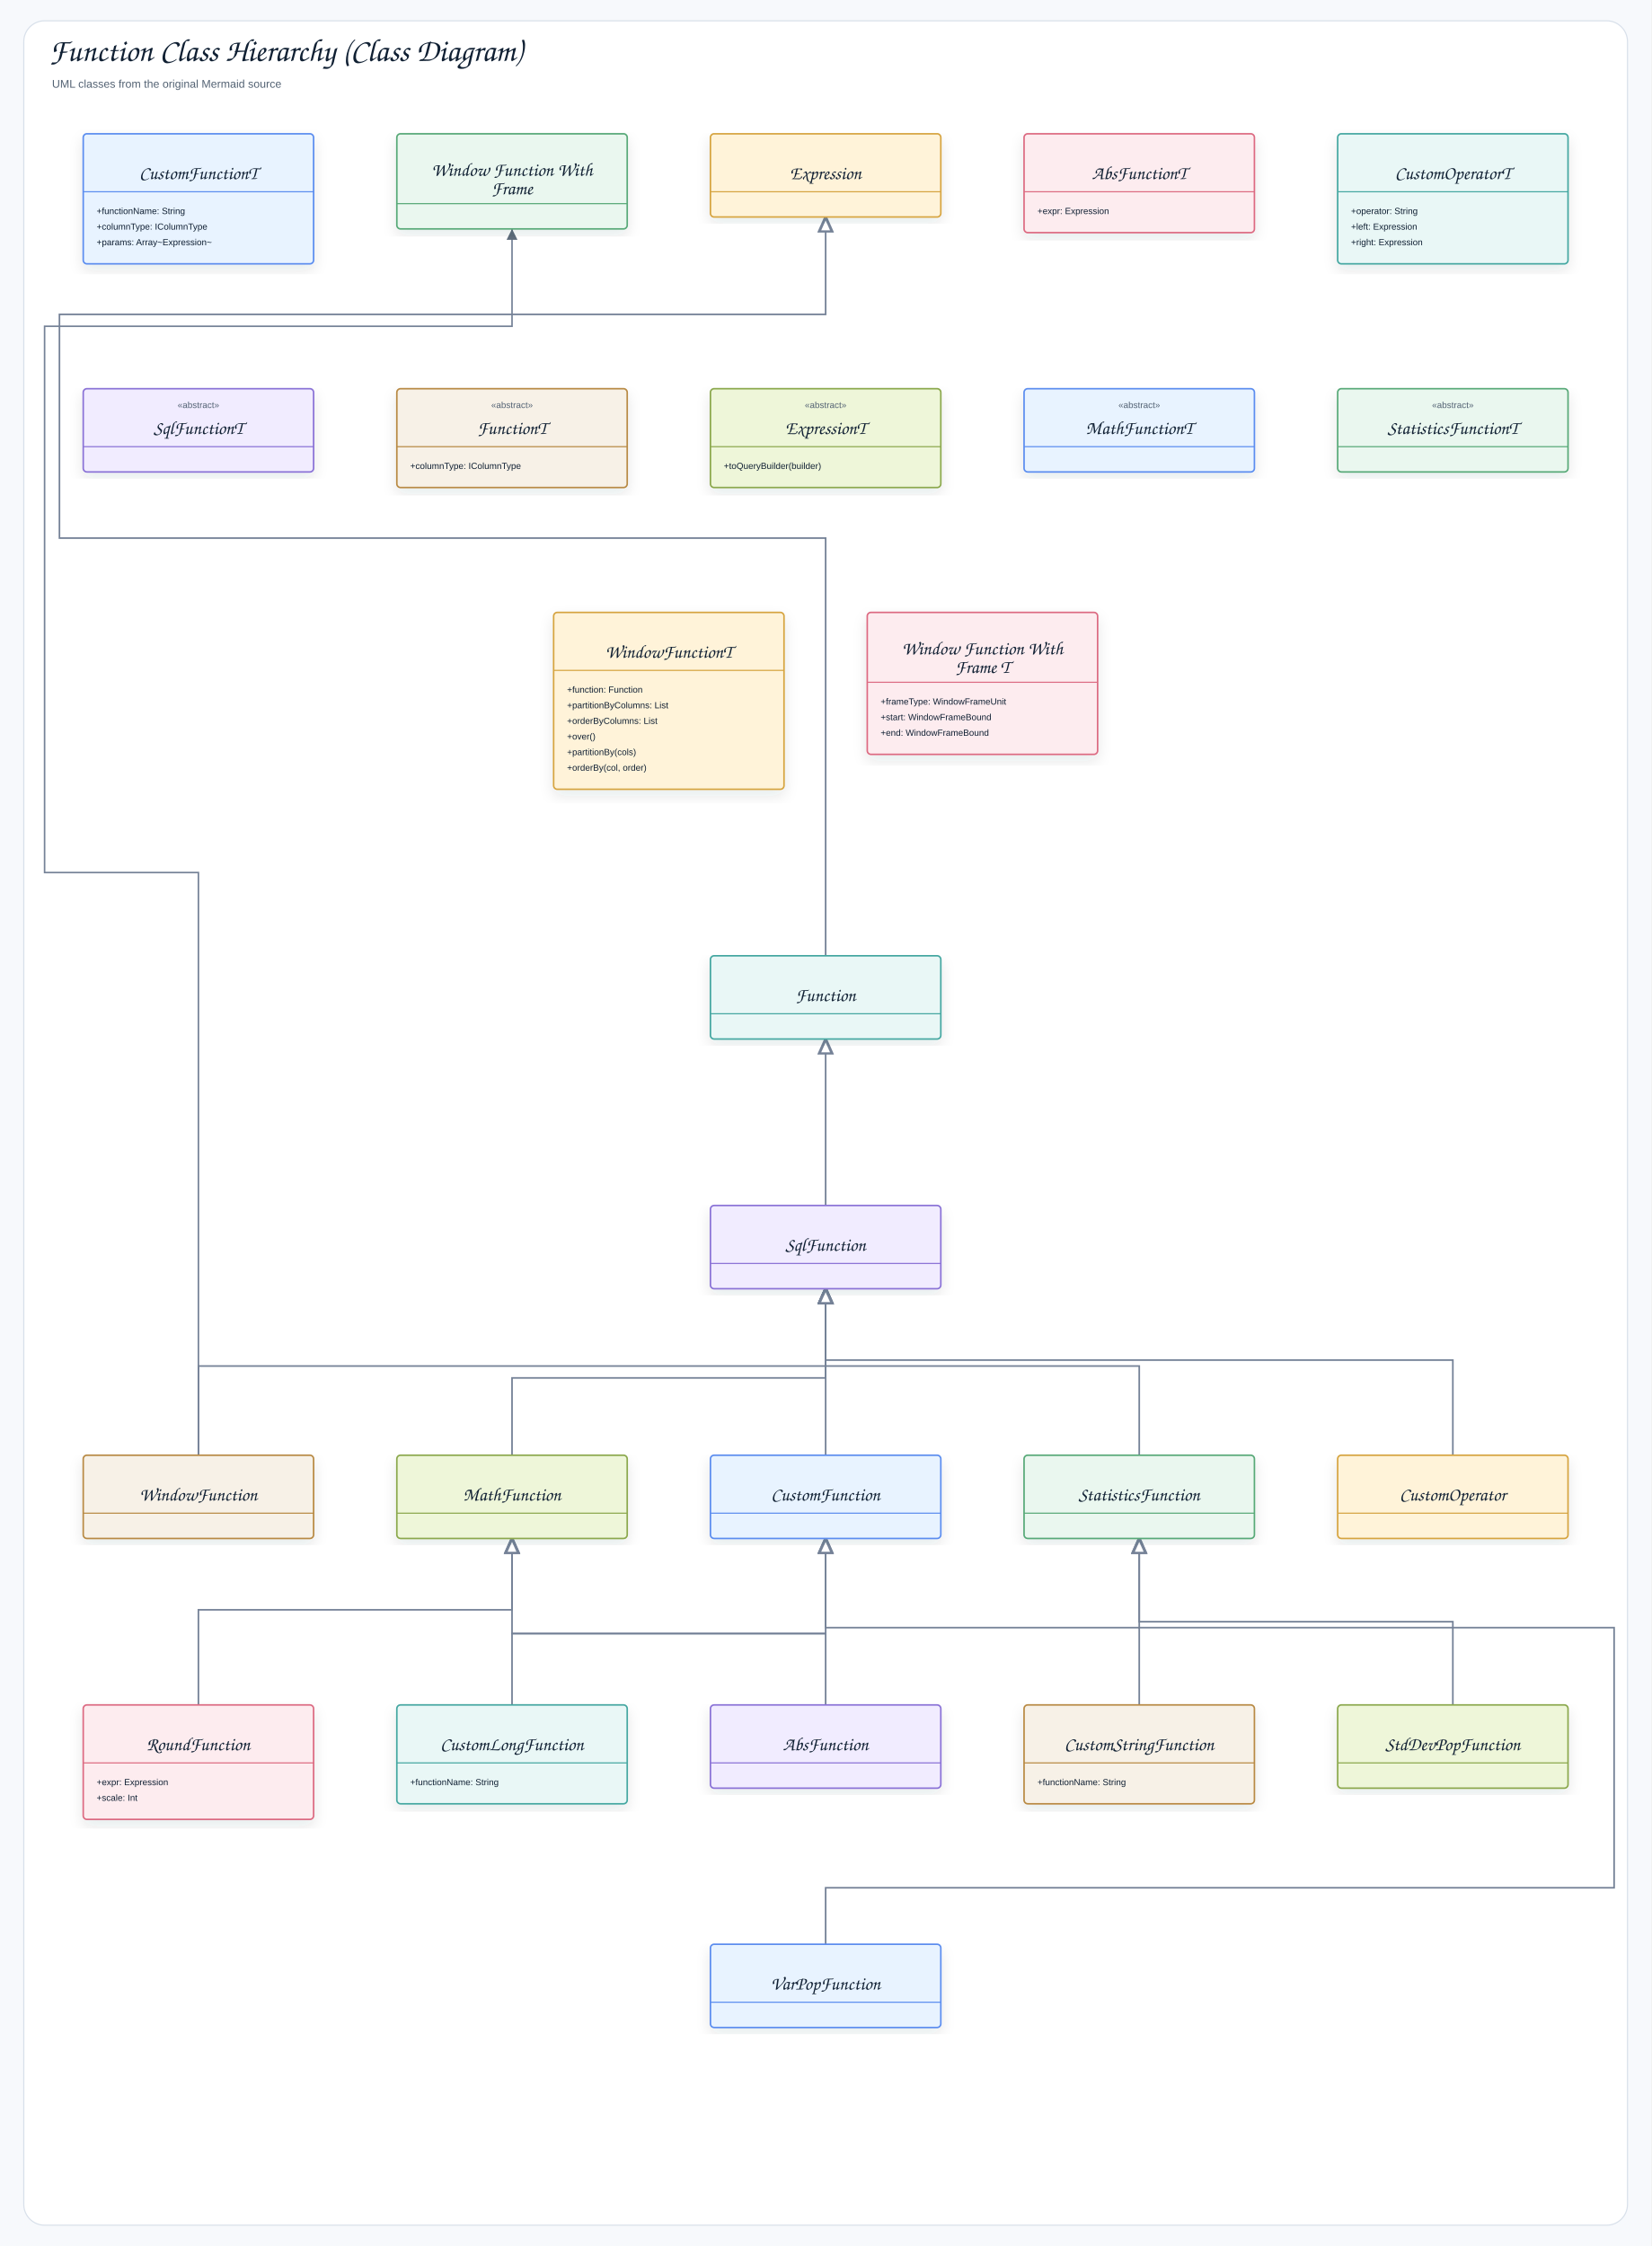
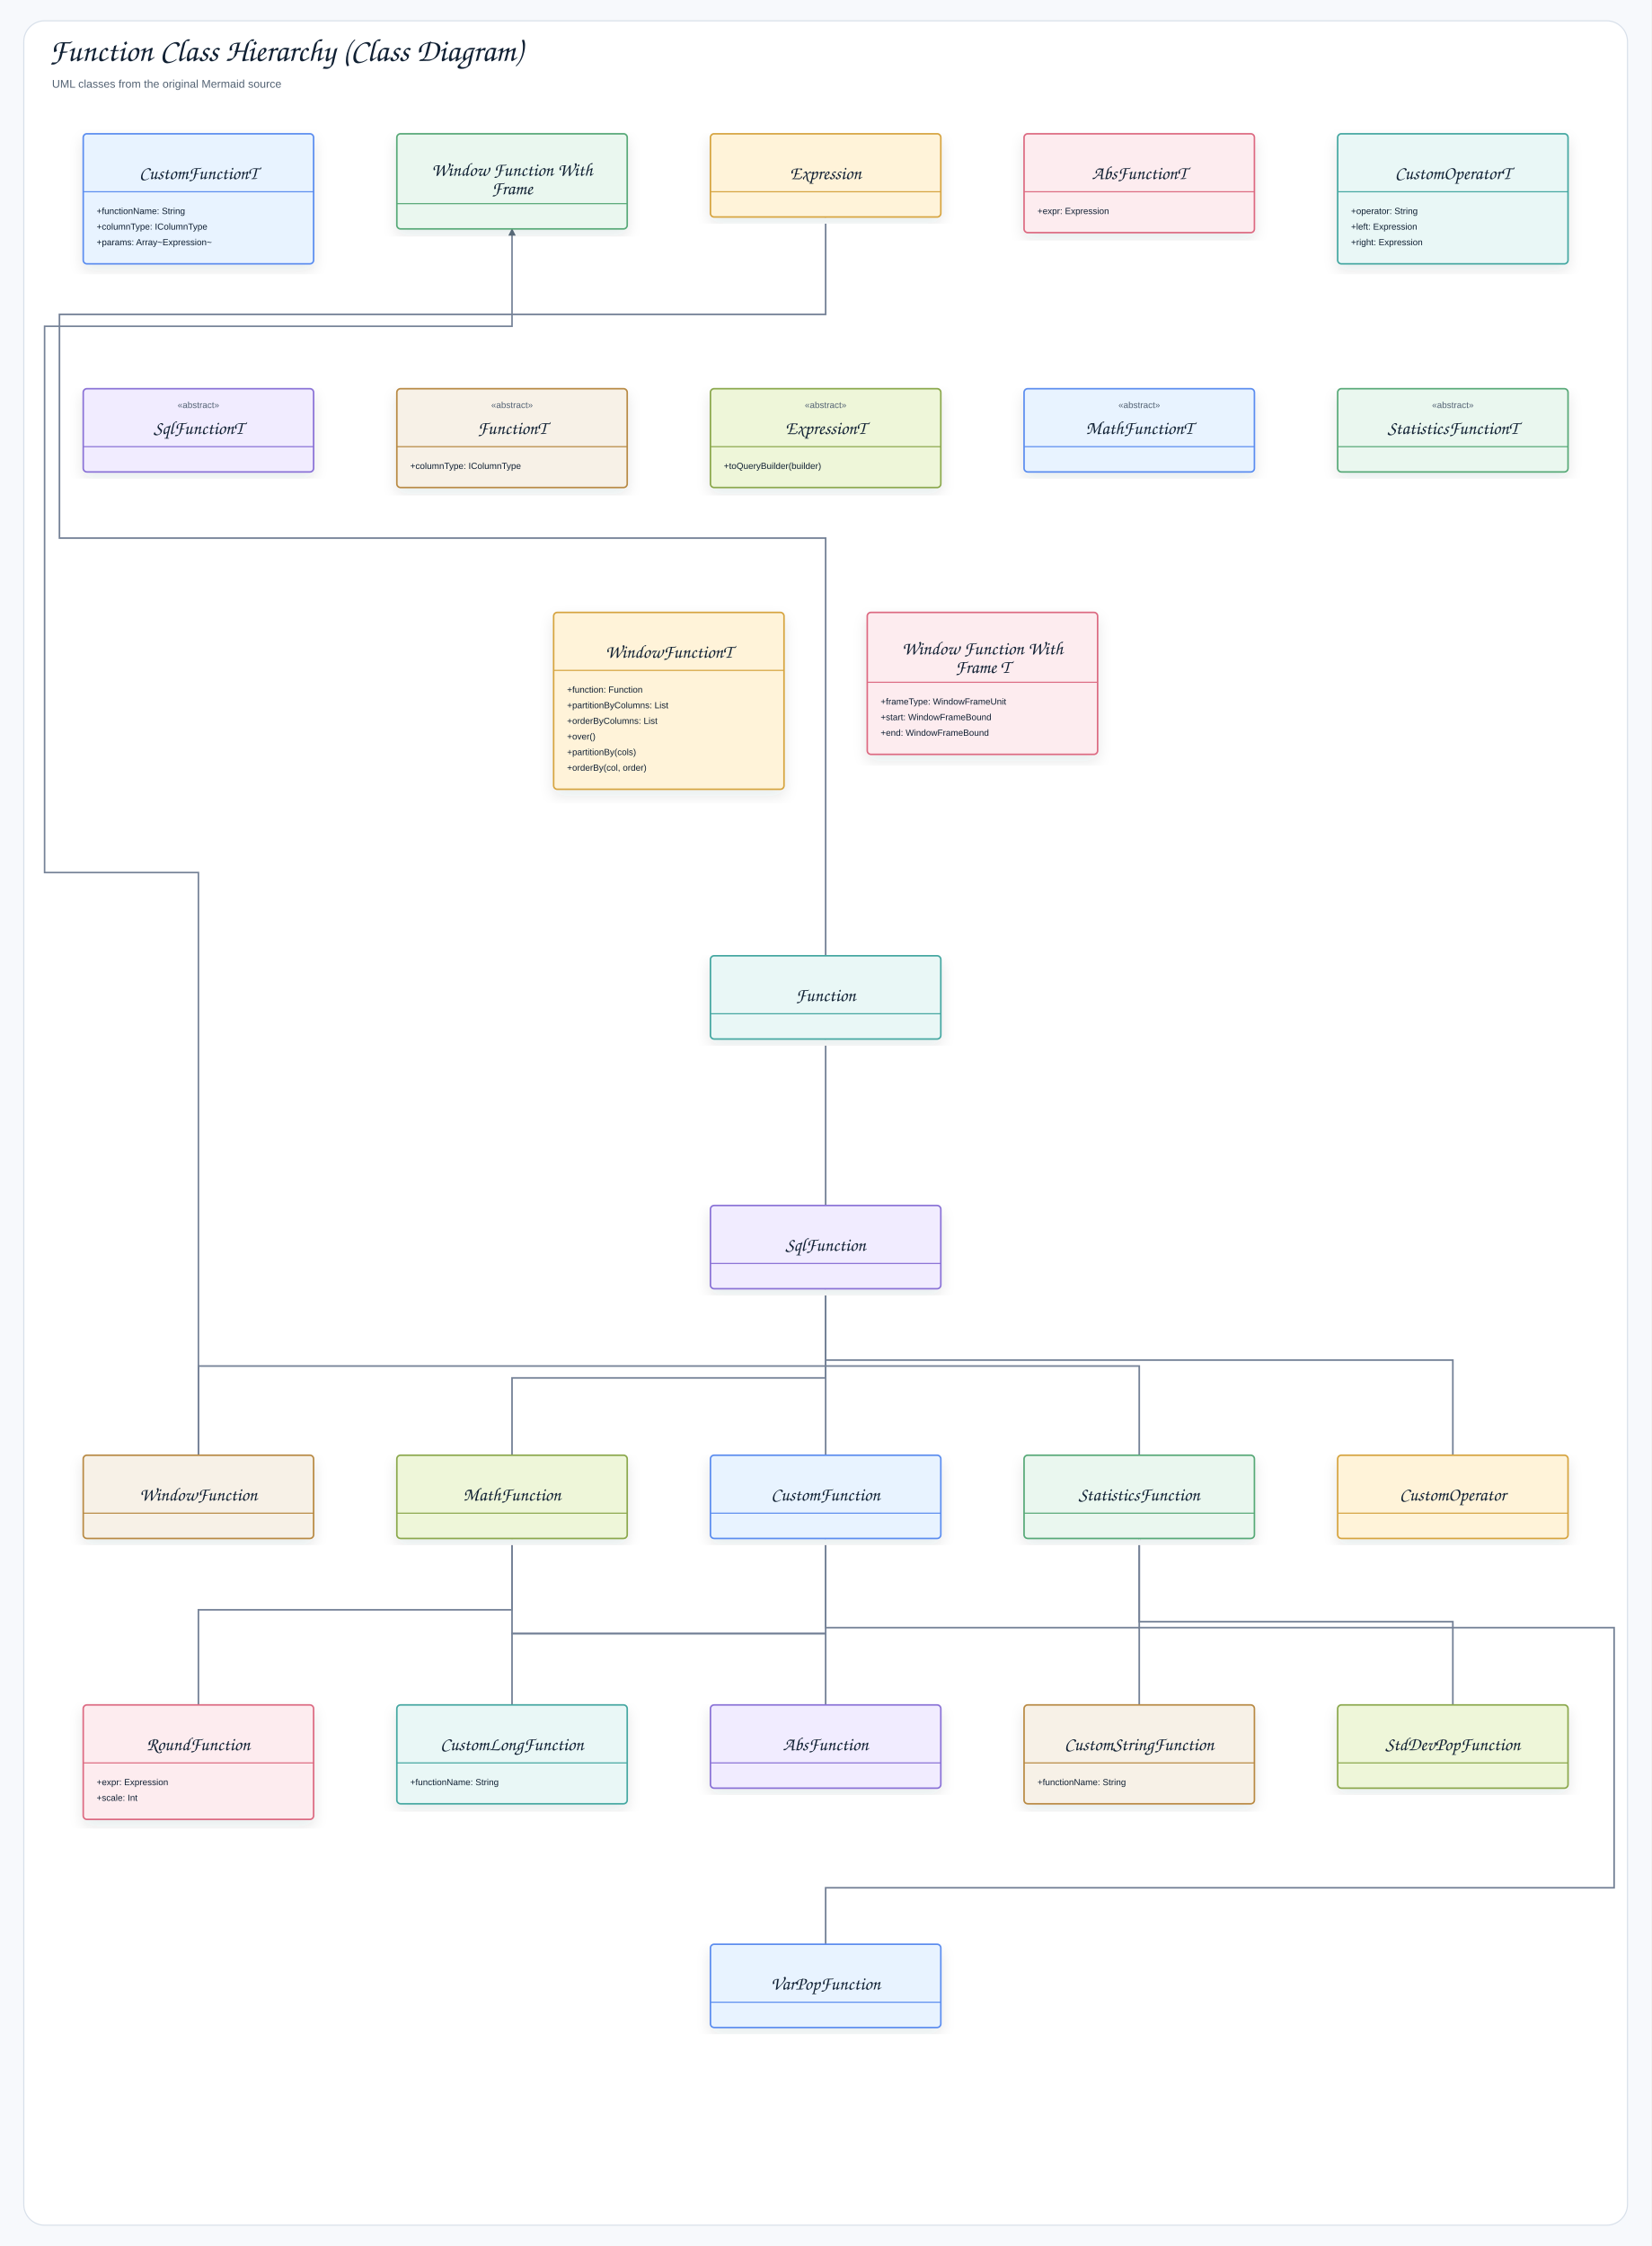
<svg xmlns="http://www.w3.org/2000/svg" width="2222" height="3022" viewBox="0 0 2222 3022" role="img" aria-label="Function Class Hierarchy (Class Diagram)">
  <defs>
    <filter id="shadow" x="-8%" y="-8%" width="116%" height="116%">
      <feDropShadow dx="0" dy="8" stdDeviation="9" flood-color="#1f2937" flood-opacity="0.10" />
    </filter>
-     <marker id="openArrow" markerWidth="9" markerHeight="9" refX="8" refY="4.5" orient="auto" markerUnits="strokeWidth">
-       <path d="M1,1 L8,4.5 L1,8 Z" fill="#5D6B7A" />
+     <marker id="openArrow" markerUnits="userSpaceOnUse" markerWidth="10" markerHeight="10" refX="9" refY="5" orient="auto">
+       <path d="M 0 0 L 10 5 L 0 10 Z" fill="#5D6B7A" />
    </marker>
-     <marker id="inherit" markerWidth="11" markerHeight="10" refX="9.5" refY="5" orient="auto" markerUnits="strokeWidth">
-       <path d="M 0.5 1 L 9.5 5 L 0.5 9 Z" fill="#ffffff" stroke="#758297" stroke-width="1.7" />
+     <marker id="inheritArrow" markerUnits="userSpaceOnUse" markerWidth="10" markerHeight="10" refX="9" refY="5" orient="auto">
+       <path d="M 0 0 L 10 5 L 0 10 Z" fill="#ffffff" />
    </marker>
    <style>
    .canvas{fill:#f7f9fc}.frame{fill:#fff;stroke:#d8e0ea;stroke-width:1.5}
    .title{font-family:"Architects Daughter","Comic Sans MS","Comic Sans",cursive;font-size:43px;font-weight:400;fill:#102033}
    .subtitle{font-family:"Comic Sans MS","Comic Sans","Comic Neue",Arial,sans-serif;font-size:15px;font-weight:400;fill:#536273}
    .label{font-family:"Architects Daughter","Comic Sans MS","Comic Sans",cursive;font-size:25px;font-weight:400;fill:#102033}
    .smallLabel{font-family:"Architects Daughter","Comic Sans MS","Comic Sans",cursive;font-size:21px;font-weight:400;fill:#102033}
    .mono{font-family:"Comic Sans MS","Comic Sans","Comic Neue",Arial,sans-serif;font-size:12px;font-weight:400;fill:#102033}
    .small{font-family:"Comic Sans MS","Comic Sans","Comic Neue",Arial,sans-serif;font-size:12px;font-weight:400;fill:#536273}
    .strong{font-family:"Comic Sans MS","Comic Sans","Comic Neue",Arial,sans-serif;font-size:13px;font-weight:400;fill:#102033}
    .card{stroke-width:2.1;filter:url(#shadow)}.compartment{stroke-width:1.5;fill:none}
    .line{stroke:#758297;stroke-width:2.1;fill:none;marker-end:url(#openArrow)}
    .plainLine{stroke:#758297;stroke-width:2.1;fill:none}
    .dashed{stroke:#758297;stroke-width:2.1;stroke-dasharray:7 6;fill:none;marker-end:url(#openArrow)}
-     .inheritLine{stroke:#758297;stroke-width:2.2;fill:none;marker-end:url(#inherit)}
-     .implLine{stroke:#758297;stroke-width:2.2;stroke-dasharray:8 7;fill:none;marker-end:url(#inherit)}
+     .inheritLine{stroke:#758297;stroke-width:2.2;fill:none;marker-end:url(#inheritArrow)}
+     .implLine{stroke:#758297;stroke-width:2.2;stroke-dasharray:8 7;fill:none;marker-end:url(#inheritArrow)}
  </style>
  </defs>
  <rect class="canvas" width="2222" height="3022" />
  <rect class="frame" x="32" y="28" width="2158" height="2966" rx="28" />
  <text class="title" x="66" y="82">Function Class Hierarchy (Class Diagram)</text>
  <text class="subtitle" x="70" y="118">UML classes from the original Mermaid source</text>
  <path class="inheritLine" d="M1111 2616 L1111 2540 L2172 2540 L2172 2190 L1533 2190 L1533 2070" />
  <path class="inheritLine" d="M1955 2294 L1955 2182 L1533 2182 L1533 2070" />
  <path class="inheritLine" d="M1533 1958 L1533 1838 L1111 1838 L1111 1734" />
  <path class="inheritLine" d="M267 2294 L267 2166 L689 2166 L689 2070" />
  <path class="inheritLine" d="M1111 2294 L1111 2198 L689 2198 L689 2070" />
  <path class="inheritLine" d="M689 1958 L689 1854 L1111 1854 L1111 1734" />
-   <path class="line" d="M267 1958 L267 1174 L60 1174 L60 439 L689 439 L689 308" />
+   <path class="line" d="M267 1958 L267 1174 L60 1174 L60 439 L689 439 L689 308" data-connector="line" />
  <path class="inheritLine" d="M267 1958 L267 1838 L1111 1838 L1111 1734" />
  <path class="inheritLine" d="M1955 1958 L1955 1830 L1111 1830 L1111 1734" />
  <path class="inheritLine" d="M689 2294 L689 2198 L1111 2198 L1111 2070" />
  <path class="inheritLine" d="M1533 2294 L1533 2190 L1111 2190 L1111 2070" />
  <path class="inheritLine" d="M1111 1958 L1111 1734" />
  <path class="inheritLine" d="M1111 1622 L1111 1398" />
  <path class="inheritLine" d="M1111 1286 L1111 724 L80 724 L80 423 L1111 423 L1111 292" />
  <g transform="translate(112,180)">
    <rect class="card" x="0" y="0" width="310" height="175" rx="5" fill="#E8F3FF" stroke="#5B8DEF" />
    <line class="compartment" x1="0" y1="78" x2="310" y2="78" stroke="#5B8DEF" />
    <text class="small" x="155" y="26" text-anchor="middle" />
    <text class="label" x="155" y="61" text-anchor="middle">CustomFunctionT</text>
    <text class="mono" x="18" y="108">+functionName: String</text>
    <text class="mono" x="18" y="129">+columnType: IColumnType</text>
    <text class="mono" x="18" y="150">+params: Array~Expression~</text>
  </g>
  <g transform="translate(534,180)">
    <rect class="card" x="0" y="0" width="310" height="128" rx="5" fill="#EAF7EF" stroke="#58A978" />
    <line class="compartment" x1="0" y1="94" x2="310" y2="94" stroke="#58A978" />
    <text class="small" x="155" y="26" text-anchor="middle" />
    <text class="label" x="155" y="56.5" text-anchor="middle">Window Function With</text>
    <text class="label" x="155" y="81.5" text-anchor="middle">Frame</text>
  </g>
  <g transform="translate(956,180)">
    <rect class="card" x="0" y="0" width="310" height="112" rx="5" fill="#FFF3D9" stroke="#D6A441" />
    <line class="compartment" x1="0" y1="78" x2="310" y2="78" stroke="#D6A441" />
    <text class="small" x="155" y="26" text-anchor="middle" />
    <text class="label" x="155" y="61" text-anchor="middle">Expression</text>
  </g>
  <g transform="translate(1378,180)">
    <rect class="card" x="0" y="0" width="310" height="133" rx="5" fill="#FDECEF" stroke="#DC6B82" />
    <line class="compartment" x1="0" y1="78" x2="310" y2="78" stroke="#DC6B82" />
    <text class="small" x="155" y="26" text-anchor="middle" />
    <text class="label" x="155" y="61" text-anchor="middle">AbsFunctionT</text>
    <text class="mono" x="18" y="108">+expr: Expression</text>
  </g>
  <g transform="translate(1800,180)">
    <rect class="card" x="0" y="0" width="310" height="175" rx="5" fill="#E9F7F6" stroke="#45A7A1" />
    <line class="compartment" x1="0" y1="78" x2="310" y2="78" stroke="#45A7A1" />
    <text class="small" x="155" y="26" text-anchor="middle" />
    <text class="label" x="155" y="61" text-anchor="middle">CustomOperatorT</text>
    <text class="mono" x="18" y="108">+operator: String</text>
    <text class="mono" x="18" y="129">+left: Expression</text>
    <text class="mono" x="18" y="150">+right: Expression</text>
  </g>
  <g transform="translate(112,523)">
    <rect class="card" x="0" y="0" width="310" height="112" rx="5" fill="#F1ECFF" stroke="#8A72D6" />
    <line class="compartment" x1="0" y1="78" x2="310" y2="78" stroke="#8A72D6" />
    <text class="small" x="155" y="26" text-anchor="middle">«abstract»</text>
    <text class="label" x="155" y="61" text-anchor="middle">SqlFunctionT</text>
  </g>
  <g transform="translate(534,523)">
    <rect class="card" x="0" y="0" width="310" height="133" rx="5" fill="#F7F1E7" stroke="#B88A44" />
    <line class="compartment" x1="0" y1="78" x2="310" y2="78" stroke="#B88A44" />
    <text class="small" x="155" y="26" text-anchor="middle">«abstract»</text>
    <text class="label" x="155" y="61" text-anchor="middle">FunctionT</text>
    <text class="mono" x="18" y="108">+columnType: IColumnType</text>
  </g>
  <g transform="translate(956,523)">
    <rect class="card" x="0" y="0" width="310" height="133" rx="5" fill="#EEF6D9" stroke="#8BA84D" />
    <line class="compartment" x1="0" y1="78" x2="310" y2="78" stroke="#8BA84D" />
    <text class="small" x="155" y="26" text-anchor="middle">«abstract»</text>
    <text class="label" x="155" y="61" text-anchor="middle">ExpressionT</text>
    <text class="mono" x="18" y="108">+toQueryBuilder(builder)</text>
  </g>
  <g transform="translate(1378,523)">
    <rect class="card" x="0" y="0" width="310" height="112" rx="5" fill="#E8F3FF" stroke="#5B8DEF" />
    <line class="compartment" x1="0" y1="78" x2="310" y2="78" stroke="#5B8DEF" />
    <text class="small" x="155" y="26" text-anchor="middle">«abstract»</text>
    <text class="label" x="155" y="61" text-anchor="middle">MathFunctionT</text>
  </g>
  <g transform="translate(1800,523)">
    <rect class="card" x="0" y="0" width="310" height="112" rx="5" fill="#EAF7EF" stroke="#58A978" />
    <line class="compartment" x1="0" y1="78" x2="310" y2="78" stroke="#58A978" />
    <text class="small" x="155" y="26" text-anchor="middle">«abstract»</text>
    <text class="label" x="155" y="61" text-anchor="middle">StatisticsFunctionT</text>
  </g>
  <g transform="translate(745,824)">
    <rect class="card" x="0" y="0" width="310" height="238" rx="5" fill="#FFF3D9" stroke="#D6A441" />
    <line class="compartment" x1="0" y1="78" x2="310" y2="78" stroke="#D6A441" />
    <text class="small" x="155" y="26" text-anchor="middle" />
    <text class="label" x="155" y="61" text-anchor="middle">WindowFunctionT</text>
    <text class="mono" x="18" y="108">+function: Function</text>
    <text class="mono" x="18" y="129">+partitionByColumns: List</text>
    <text class="mono" x="18" y="150">+orderByColumns: List</text>
    <text class="mono" x="18" y="171">+over()</text>
    <text class="mono" x="18" y="192">+partitionBy(cols)</text>
    <text class="mono" x="18" y="213">+orderBy(col, order)</text>
  </g>
  <g transform="translate(1167,824)">
    <rect class="card" x="0" y="0" width="310" height="191" rx="5" fill="#FDECEF" stroke="#DC6B82" />
    <line class="compartment" x1="0" y1="94" x2="310" y2="94" stroke="#DC6B82" />
    <text class="small" x="155" y="26" text-anchor="middle" />
    <text class="label" x="155" y="56.5" text-anchor="middle">Window Function With</text>
    <text class="label" x="155" y="81.5" text-anchor="middle">Frame T</text>
    <text class="mono" x="18" y="124">+frameType: WindowFrameUnit</text>
    <text class="mono" x="18" y="145">+start: WindowFrameBound</text>
    <text class="mono" x="18" y="166">+end: WindowFrameBound</text>
  </g>
  <g transform="translate(956,1286)">
    <rect class="card" x="0" y="0" width="310" height="112" rx="5" fill="#E9F7F6" stroke="#45A7A1" />
    <line class="compartment" x1="0" y1="78" x2="310" y2="78" stroke="#45A7A1" />
    <text class="small" x="155" y="26" text-anchor="middle" />
    <text class="label" x="155" y="61" text-anchor="middle">Function</text>
  </g>
  <g transform="translate(956,1622)">
    <rect class="card" x="0" y="0" width="310" height="112" rx="5" fill="#F1ECFF" stroke="#8A72D6" />
    <line class="compartment" x1="0" y1="78" x2="310" y2="78" stroke="#8A72D6" />
    <text class="small" x="155" y="26" text-anchor="middle" />
    <text class="label" x="155" y="61" text-anchor="middle">SqlFunction</text>
  </g>
  <g transform="translate(112,1958)">
    <rect class="card" x="0" y="0" width="310" height="112" rx="5" fill="#F7F1E7" stroke="#B88A44" />
    <line class="compartment" x1="0" y1="78" x2="310" y2="78" stroke="#B88A44" />
    <text class="small" x="155" y="26" text-anchor="middle" />
    <text class="label" x="155" y="61" text-anchor="middle">WindowFunction</text>
  </g>
  <g transform="translate(534,1958)">
    <rect class="card" x="0" y="0" width="310" height="112" rx="5" fill="#EEF6D9" stroke="#8BA84D" />
    <line class="compartment" x1="0" y1="78" x2="310" y2="78" stroke="#8BA84D" />
    <text class="small" x="155" y="26" text-anchor="middle" />
    <text class="label" x="155" y="61" text-anchor="middle">MathFunction</text>
  </g>
  <g transform="translate(956,1958)">
    <rect class="card" x="0" y="0" width="310" height="112" rx="5" fill="#E8F3FF" stroke="#5B8DEF" />
    <line class="compartment" x1="0" y1="78" x2="310" y2="78" stroke="#5B8DEF" />
    <text class="small" x="155" y="26" text-anchor="middle" />
    <text class="label" x="155" y="61" text-anchor="middle">CustomFunction</text>
  </g>
  <g transform="translate(1378,1958)">
    <rect class="card" x="0" y="0" width="310" height="112" rx="5" fill="#EAF7EF" stroke="#58A978" />
    <line class="compartment" x1="0" y1="78" x2="310" y2="78" stroke="#58A978" />
    <text class="small" x="155" y="26" text-anchor="middle" />
    <text class="label" x="155" y="61" text-anchor="middle">StatisticsFunction</text>
  </g>
  <g transform="translate(1800,1958)">
    <rect class="card" x="0" y="0" width="310" height="112" rx="5" fill="#FFF3D9" stroke="#D6A441" />
    <line class="compartment" x1="0" y1="78" x2="310" y2="78" stroke="#D6A441" />
    <text class="small" x="155" y="26" text-anchor="middle" />
    <text class="label" x="155" y="61" text-anchor="middle">CustomOperator</text>
  </g>
  <g transform="translate(112,2294)">
    <rect class="card" x="0" y="0" width="310" height="154" rx="5" fill="#FDECEF" stroke="#DC6B82" />
    <line class="compartment" x1="0" y1="78" x2="310" y2="78" stroke="#DC6B82" />
    <text class="small" x="155" y="26" text-anchor="middle" />
    <text class="label" x="155" y="61" text-anchor="middle">RoundFunction</text>
    <text class="mono" x="18" y="108">+expr: Expression</text>
    <text class="mono" x="18" y="129">+scale: Int</text>
  </g>
  <g transform="translate(534,2294)">
    <rect class="card" x="0" y="0" width="310" height="133" rx="5" fill="#E9F7F6" stroke="#45A7A1" />
    <line class="compartment" x1="0" y1="78" x2="310" y2="78" stroke="#45A7A1" />
    <text class="small" x="155" y="26" text-anchor="middle" />
    <text class="label" x="155" y="61" text-anchor="middle">CustomLongFunction</text>
    <text class="mono" x="18" y="108">+functionName: String</text>
  </g>
  <g transform="translate(956,2294)">
    <rect class="card" x="0" y="0" width="310" height="112" rx="5" fill="#F1ECFF" stroke="#8A72D6" />
    <line class="compartment" x1="0" y1="78" x2="310" y2="78" stroke="#8A72D6" />
    <text class="small" x="155" y="26" text-anchor="middle" />
    <text class="label" x="155" y="61" text-anchor="middle">AbsFunction</text>
  </g>
  <g transform="translate(1378,2294)">
    <rect class="card" x="0" y="0" width="310" height="133" rx="5" fill="#F7F1E7" stroke="#B88A44" />
    <line class="compartment" x1="0" y1="78" x2="310" y2="78" stroke="#B88A44" />
    <text class="small" x="155" y="26" text-anchor="middle" />
    <text class="label" x="155" y="61" text-anchor="middle">CustomStringFunction</text>
    <text class="mono" x="18" y="108">+functionName: String</text>
  </g>
  <g transform="translate(1800,2294)">
    <rect class="card" x="0" y="0" width="310" height="112" rx="5" fill="#EEF6D9" stroke="#8BA84D" />
    <line class="compartment" x1="0" y1="78" x2="310" y2="78" stroke="#8BA84D" />
    <text class="small" x="155" y="26" text-anchor="middle" />
    <text class="label" x="155" y="61" text-anchor="middle">StdDevPopFunction</text>
  </g>
  <g transform="translate(956,2616)">
    <rect class="card" x="0" y="0" width="310" height="112" rx="5" fill="#E8F3FF" stroke="#5B8DEF" />
    <line class="compartment" x1="0" y1="78" x2="310" y2="78" stroke="#5B8DEF" />
    <text class="small" x="155" y="26" text-anchor="middle" />
    <text class="label" x="155" y="61" text-anchor="middle">VarPopFunction</text>
  </g>
</svg>
